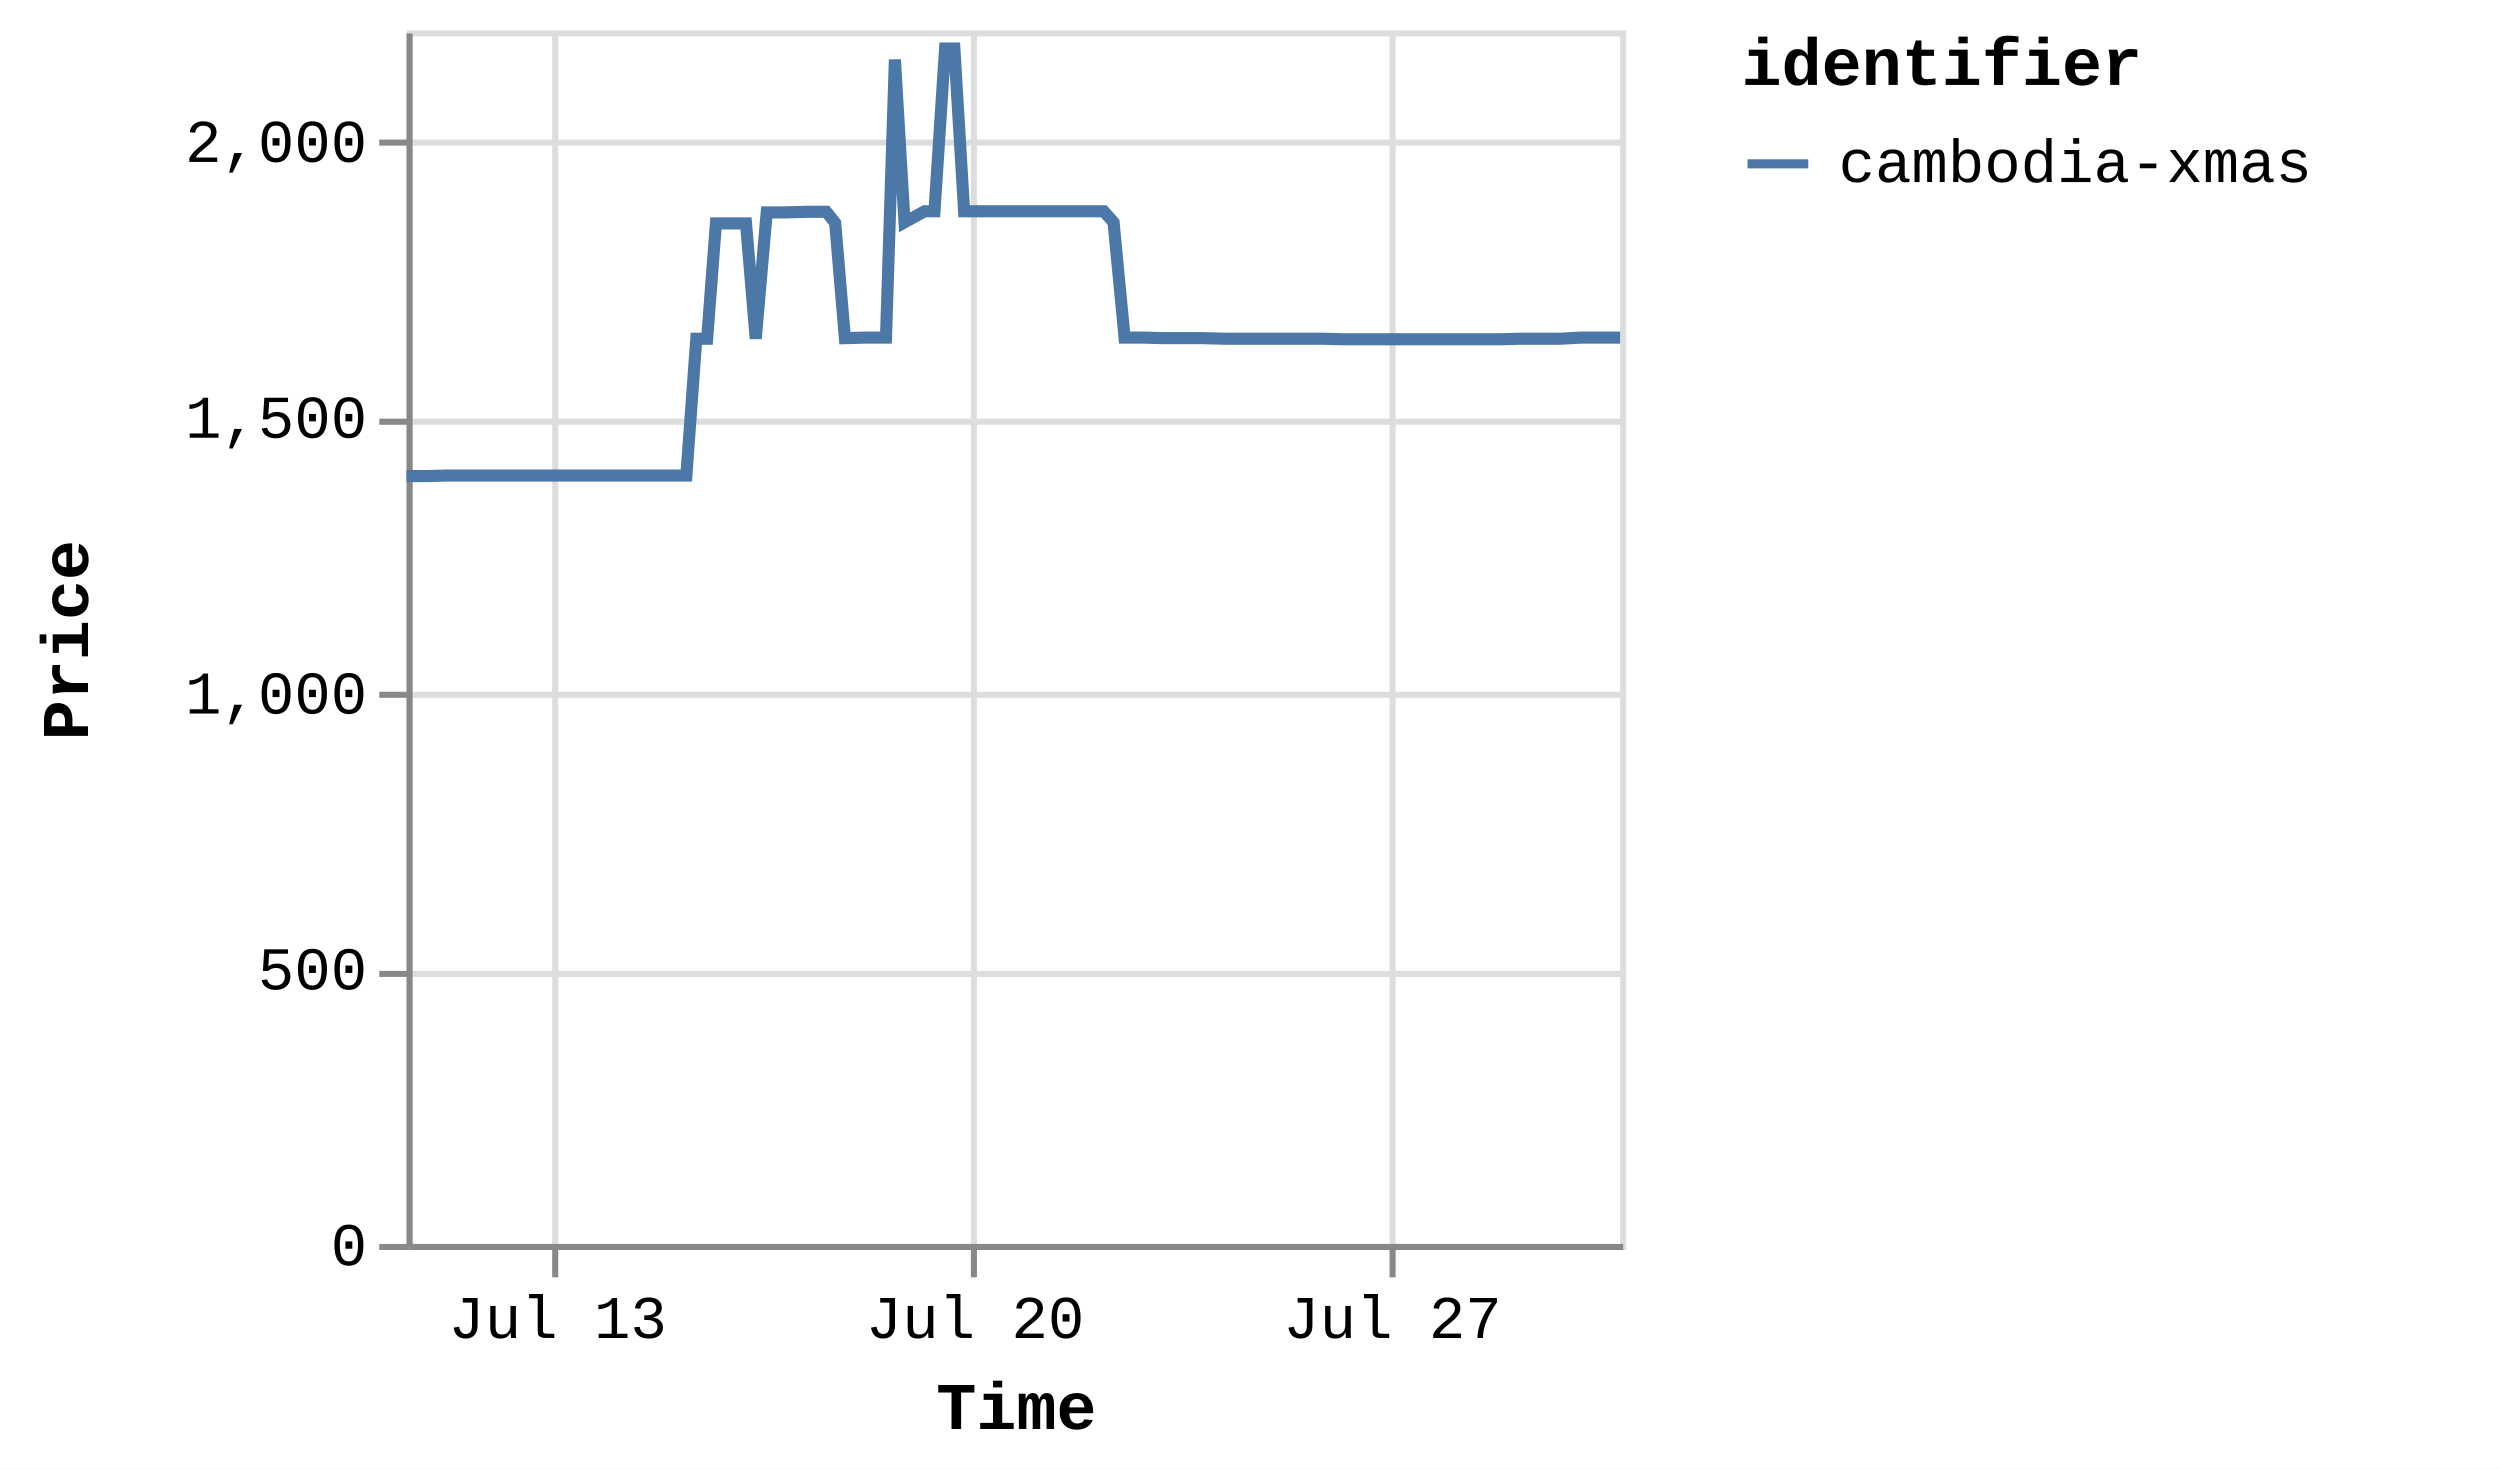
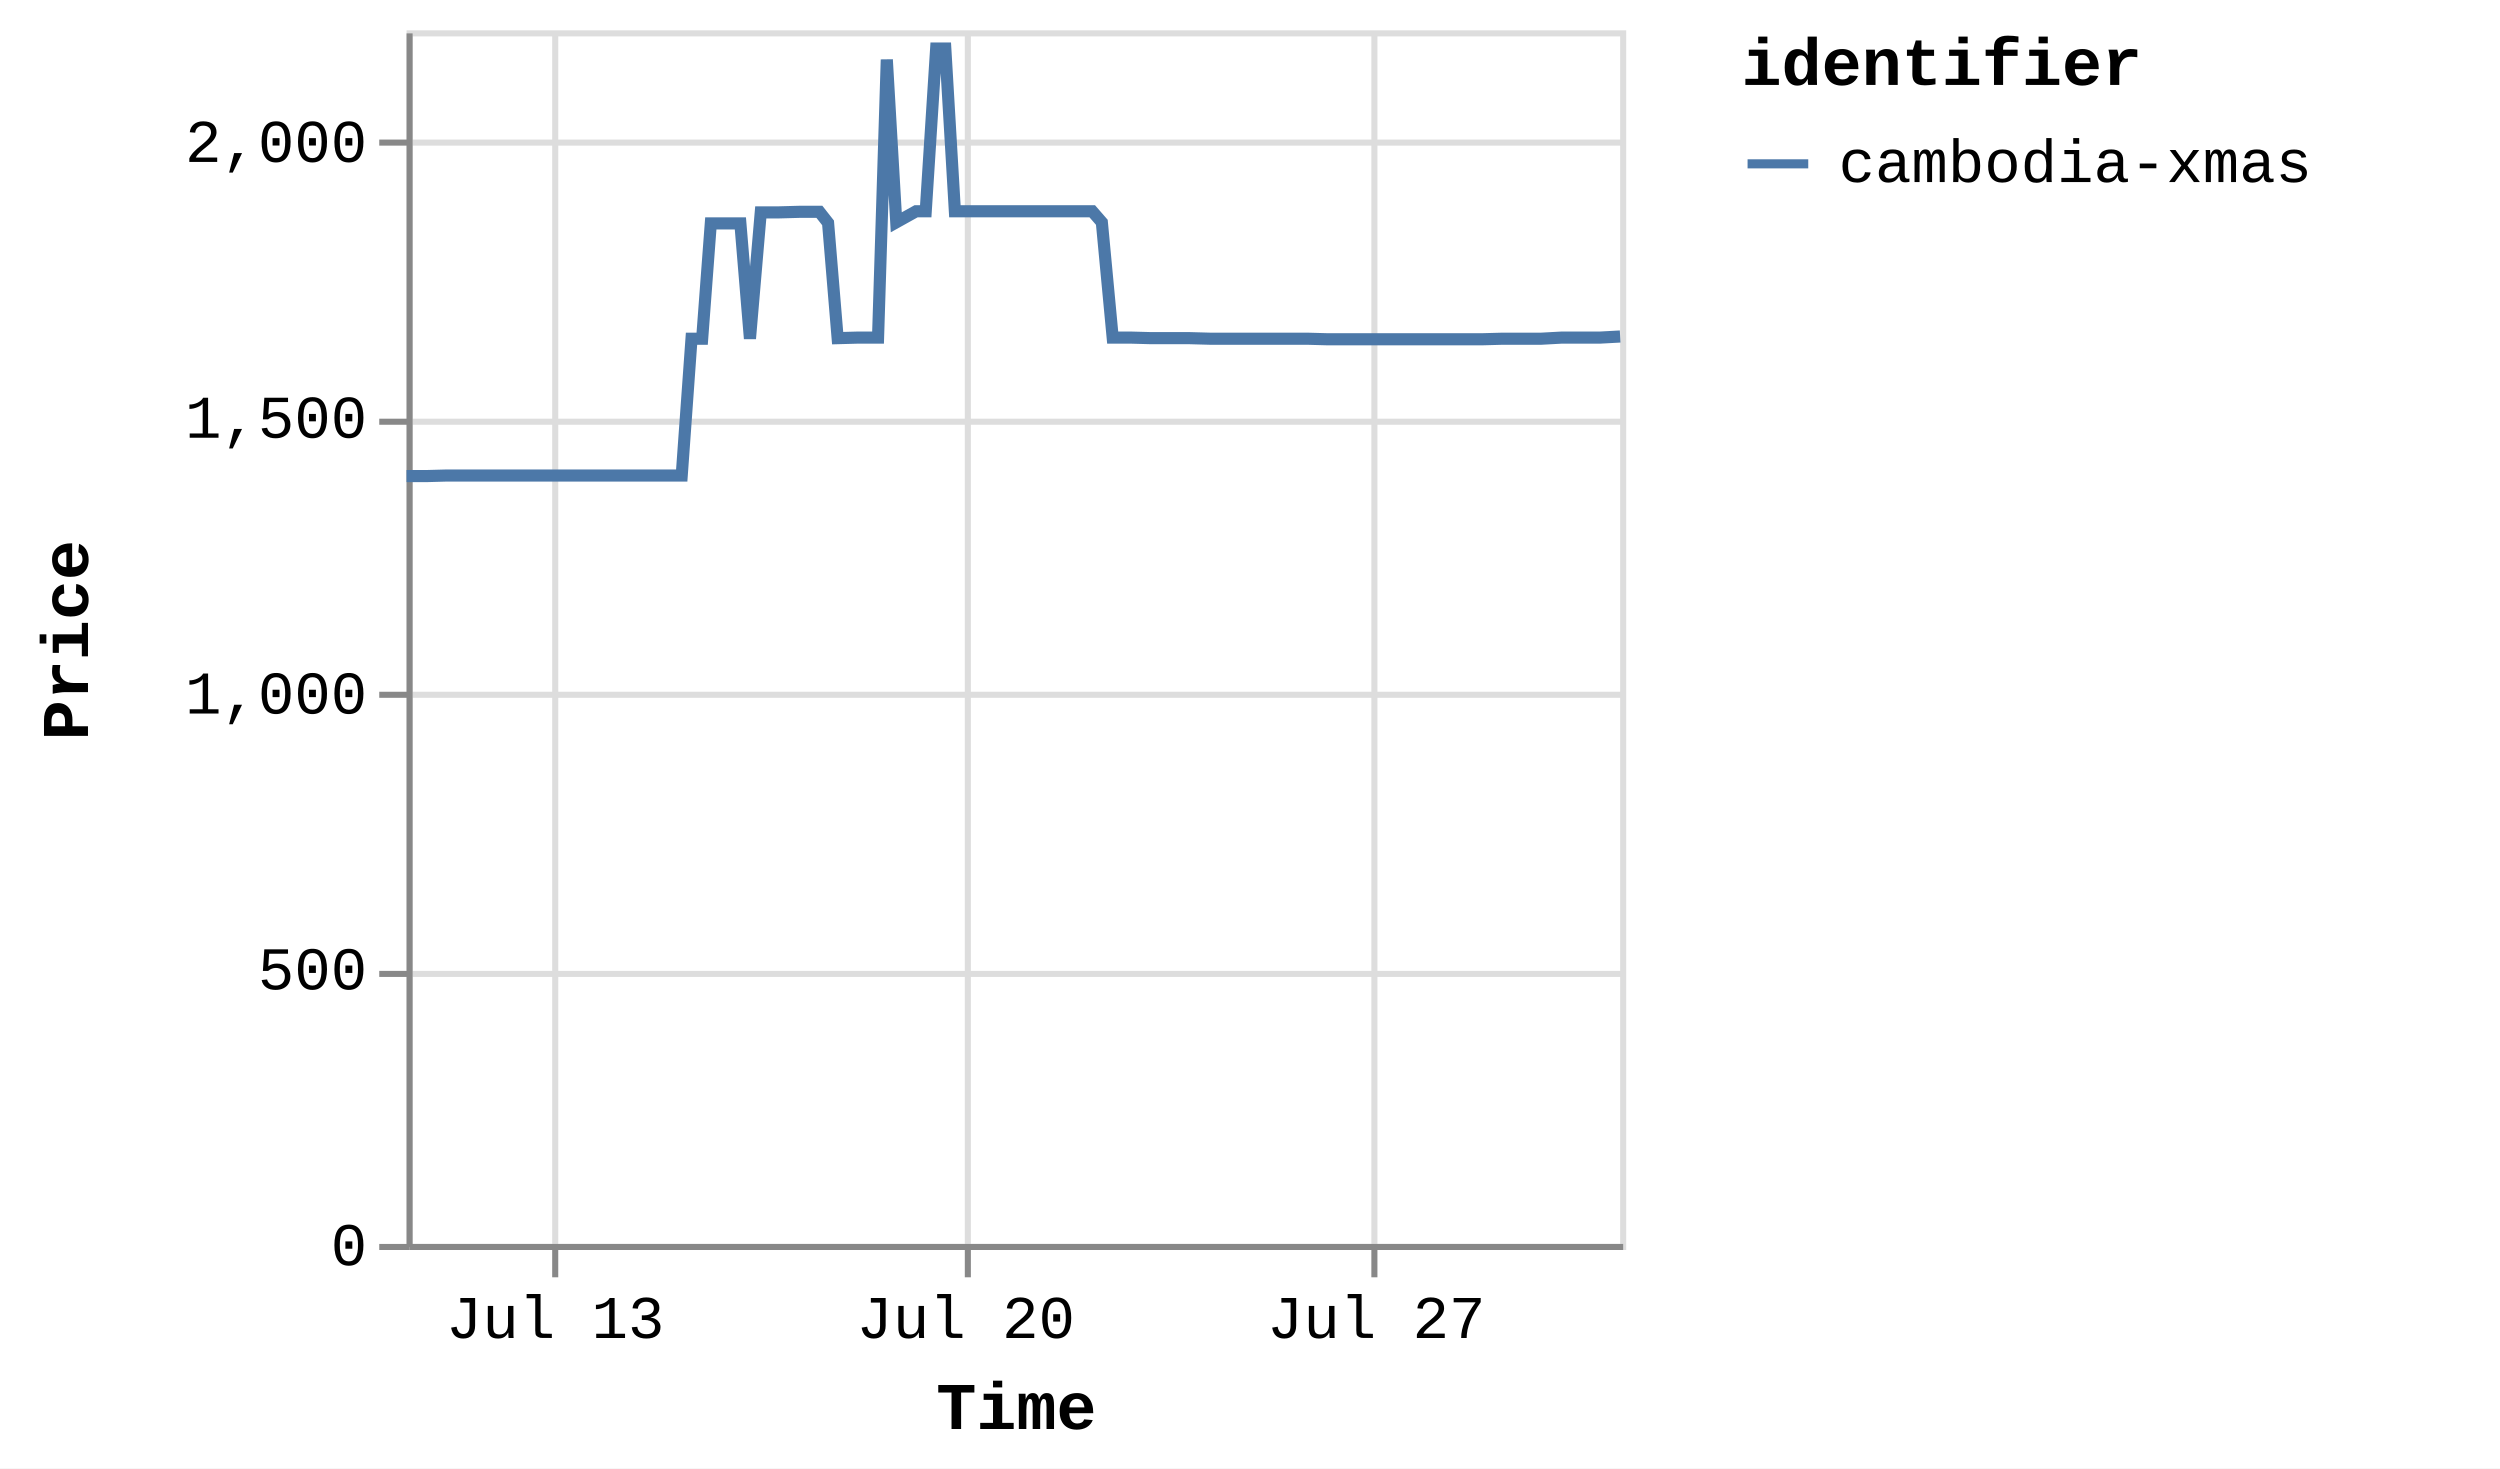
<svg xmlns="http://www.w3.org/2000/svg" version="1.1" class="marks" width="412" height="242" viewBox="0 0 412 242">
  <rect width="412" height="242" fill="white" />
  <g fill="none" stroke-miterlimit="10" transform="translate(67,5)">
    <g class="mark-group role-frame root" role="graphics-object" aria-roledescription="group mark container">
      <g transform="translate(0,0)">
        <path class="background" aria-hidden="true" d="M0.5,0.5h200v200h-200Z" stroke="#ddd" />
        <g>
          <g class="mark-group role-axis" aria-hidden="true">
            <g transform="translate(0.5,200.5)">
              <path class="background" aria-hidden="true" d="M0,0h0v0h0Z" pointer-events="none" />
              <g>
                <g class="mark-rule role-axis-grid" pointer-events="none">
                  <line transform="translate(24,-200)" x2="0" y2="200" stroke="#ddd" stroke-width="1" opacity="1" />
-                   <line transform="translate(93,-200)" x2="0" y2="200" stroke="#ddd" stroke-width="1" opacity="1" />
-                   <line transform="translate(162,-200)" x2="0" y2="200" stroke="#ddd" stroke-width="1" opacity="1" />
+                   <line transform="translate(92,-200)" x2="0" y2="200" stroke="#ddd" stroke-width="1" opacity="1" />
+                   <line transform="translate(159,-200)" x2="0" y2="200" stroke="#ddd" stroke-width="1" opacity="1" />
                </g>
              </g>
              <path class="foreground" aria-hidden="true" d="" pointer-events="none" display="none" />
            </g>
          </g>
          <g class="mark-group role-axis" aria-hidden="true">
            <g transform="translate(0.5,0.5)">
              <path class="background" aria-hidden="true" d="M0,0h0v0h0Z" pointer-events="none" />
              <g>
                <g class="mark-rule role-axis-grid" pointer-events="none">
                  <line transform="translate(0,200)" x2="200" y2="0" stroke="#ddd" stroke-width="1" opacity="1" />
                  <line transform="translate(0,155)" x2="200" y2="0" stroke="#ddd" stroke-width="1" opacity="1" />
                  <line transform="translate(0,109)" x2="200" y2="0" stroke="#ddd" stroke-width="1" opacity="1" />
                  <line transform="translate(0,64)" x2="200" y2="0" stroke="#ddd" stroke-width="1" opacity="1" />
                  <line transform="translate(0,18)" x2="200" y2="0" stroke="#ddd" stroke-width="1" opacity="1" />
                </g>
              </g>
              <path class="foreground" aria-hidden="true" d="" pointer-events="none" display="none" />
            </g>
          </g>
-           <g class="mark-group role-axis" role="graphics-symbol" aria-roledescription="axis" aria-label="X-axis titled 'Time' for a time scale with values from Thursday, 10 July 2025, 12:25:32 PM to Wednesday, 30 July 2025, 8:50:36 PM">
+           <g class="mark-group role-axis" role="graphics-symbol" aria-roledescription="axis" aria-label="X-axis titled 'Time' for a time scale with values from Thursday, 10 July 2025, 12:25:32 PM to Thursday, 31 July 2025, 5:04:07 AM">
            <g transform="translate(0.5,200.5)">
              <path class="background" aria-hidden="true" d="M0,0h0v0h0Z" pointer-events="none" />
              <g>
                <g class="mark-rule role-axis-tick" pointer-events="none">
                  <line transform="translate(24,0)" x2="0" y2="5" stroke="#888" stroke-width="1" opacity="1" />
-                   <line transform="translate(93,0)" x2="0" y2="5" stroke="#888" stroke-width="1" opacity="1" />
-                   <line transform="translate(162,0)" x2="0" y2="5" stroke="#888" stroke-width="1" opacity="1" />
+                   <line transform="translate(92,0)" x2="0" y2="5" stroke="#888" stroke-width="1" opacity="1" />
+                   <line transform="translate(159,0)" x2="0" y2="5" stroke="#888" stroke-width="1" opacity="1" />
                </g>
                <g class="mark-text role-axis-label" pointer-events="none">
-                   <text text-anchor="middle" transform="translate(24.39477,15)" font-family="Liberation Mono" font-size="10px" fill="#000" opacity="1">Jul 13</text>
-                   <text text-anchor="middle" transform="translate(93.18837,15)" font-family="Liberation Mono" font-size="10px" fill="#000" opacity="1">Jul 20</text>
-                   <text text-anchor="middle" transform="translate(161.982,15)" font-family="Liberation Mono" font-size="10px" fill="#000" opacity="1">Jul 27</text>
+                   <text text-anchor="middle" transform="translate(23.99074,15)" font-family="Liberation Mono" font-size="10px" fill="#000" opacity="1">Jul 13</text>
+                   <text text-anchor="middle" transform="translate(91.64497,15)" font-family="Liberation Mono" font-size="10px" fill="#000" opacity="1">Jul 20</text>
+                   <text text-anchor="middle" transform="translate(159.2992,15)" font-family="Liberation Mono" font-size="10px" fill="#000" opacity="1">Jul 27</text>
                </g>
                <g class="mark-rule role-axis-domain" pointer-events="none">
                  <line transform="translate(0,0)" x2="200" y2="0" stroke="#888" stroke-width="1" opacity="1" />
                </g>
                <g class="mark-text role-axis-title" pointer-events="none">
                  <text text-anchor="middle" transform="translate(100,30)" font-family="Liberation Mono" font-size="11px" font-weight="bold" fill="#000" opacity="1">Time</text>
                </g>
              </g>
              <path class="foreground" aria-hidden="true" d="" pointer-events="none" display="none" />
            </g>
          </g>
          <g class="mark-group role-axis" role="graphics-symbol" aria-roledescription="axis" aria-label="Y-axis titled 'Price' for a linear scale with values from 0 to 2,200">
            <g transform="translate(0.5,0.5)">
              <path class="background" aria-hidden="true" d="M0,0h0v0h0Z" pointer-events="none" />
              <g>
                <g class="mark-rule role-axis-tick" pointer-events="none">
                  <line transform="translate(0,200)" x2="-5" y2="0" stroke="#888" stroke-width="1" opacity="1" />
                  <line transform="translate(0,155)" x2="-5" y2="0" stroke="#888" stroke-width="1" opacity="1" />
                  <line transform="translate(0,109)" x2="-5" y2="0" stroke="#888" stroke-width="1" opacity="1" />
                  <line transform="translate(0,64)" x2="-5" y2="0" stroke="#888" stroke-width="1" opacity="1" />
                  <line transform="translate(0,18)" x2="-5" y2="0" stroke="#888" stroke-width="1" opacity="1" />
                </g>
                <g class="mark-text role-axis-label" pointer-events="none">
                  <text text-anchor="end" transform="translate(-7,203)" font-family="Liberation Mono" font-size="10px" fill="#000" opacity="1">0</text>
                  <text text-anchor="end" transform="translate(-7,157.5455)" font-family="Liberation Mono" font-size="10px" fill="#000" opacity="1">500</text>
                  <text text-anchor="end" transform="translate(-7,112.0909)" font-family="Liberation Mono" font-size="10px" fill="#000" opacity="1">1,000</text>
                  <text text-anchor="end" transform="translate(-7,66.63636)" font-family="Liberation Mono" font-size="10px" fill="#000" opacity="1">1,500</text>
                  <text text-anchor="end" transform="translate(-7,21.18182)" font-family="Liberation Mono" font-size="10px" fill="#000" opacity="1">2,000</text>
                </g>
                <g class="mark-rule role-axis-domain" pointer-events="none">
                  <line transform="translate(0,200)" x2="0" y2="-200" stroke="#888" stroke-width="1" opacity="1" />
                </g>
                <g class="mark-text role-axis-title" pointer-events="none">
                  <text text-anchor="middle" transform="translate(-51,100) rotate(-90) translate(0,-2)" font-family="Liberation Mono" font-size="11px" font-weight="bold" fill="#000" opacity="1">Price</text>
                </g>
              </g>
              <path class="foreground" aria-hidden="true" d="" pointer-events="none" display="none" />
            </g>
          </g>
          <g class="mark-group role-scope pathgroup" role="graphics-object" aria-roledescription="group mark container">
            <g transform="translate(0,0)">
              <path class="background" aria-hidden="true" d="M0,0h200v200h-200Z" />
              <g>
                <g class="mark-line role-mark marks" role="graphics-object" aria-roledescription="line mark container">
-                   <path aria-label="Time: Jul 10, 2025; Price: 1392; identifier: cambodia-xmas" role="graphics-symbol" aria-roledescription="line mark" d="M0,73.455L0.132,73.455L1.849,73.455L3.437,73.455L6.789,73.364L8.391,73.364L10.19,73.364L11.663,73.364L13.266,73.364L16.587,73.364L18.201,73.364L19.947,73.364L21.471,73.364L23.082,73.364L26.437,73.364L28.03,73.364L29.78,73.364L31.301,73.364L32.908,73.364L36.288,73.364L37.906,73.364L39.696,73.364L41.155,73.364L42.755,73.364L46.112,73.364L47.753,50.818L49.537,50.818L50.985,31.818L52.585,31.818L55.94,31.818L57.544,50.818L59.357,30L60.819,30L62.416,30L65.767,29.909L67.369,29.909L69.184,29.909L70.635,31.727L72.239,50.727L75.6,50.636L77.2,50.636L79.011,50.636L80.478,4.818L82.064,31.636L85.385,29.818L87.001,29.818L88.75,3L90.279,3L91.887,29.818L95.258,29.818L96.827,29.818L98.624,29.818L100.101,29.818L101.714,29.818L105.094,29.818L106.701,29.818L108.503,29.818L109.958,29.818L111.552,29.818L114.905,29.818L116.514,31.636L118.331,50.636L119.784,50.636L121.378,50.636L124.746,50.727L126.343,50.727L128.16,50.727L129.619,50.727L131.209,50.727L134.562,50.818L136.17,50.818L137.981,50.818L139.429,50.818L141.034,50.818L144.398,50.818L145.988,50.818L147.801,50.818L149.257,50.818L150.863,50.818L154.211,50.909L155.796,50.909L157.549,50.909L159.074,50.909L160.678,50.909L164.058,50.909L165.622,50.909L167.423,50.909L168.898,50.909L170.51,50.909L173.899,50.909L175.488,50.909L177.305,50.909L178.76,50.909L180.357,50.909L183.73,50.818L185.315,50.818L187.141,50.818L188.591,50.818L190.178,50.818L193.553,50.636L195.144,50.636L196.963,50.636L198.402,50.636L200,50.636" stroke="#4c78a8" stroke-width="2" />
+                   <path aria-label="Time: Jul 10, 2025; Price: 1392; identifier: cambodia-xmas" role="graphics-symbol" aria-roledescription="line mark" d="M0,73.455L0.13,73.455L1.818,73.455L3.381,73.455L6.676,73.364L8.252,73.364L10.021,73.364L11.47,73.364L13.047,73.364L16.313,73.364L17.9,73.364L19.617,73.364L21.115,73.364L22.7,73.364L25.999,73.364L27.566,73.364L29.287,73.364L30.783,73.364L32.363,73.364L35.687,73.364L37.278,73.364L39.039,73.364L40.474,73.364L42.047,73.364L45.348,73.364L46.962,50.818L48.716,50.818L50.141,31.818L51.714,31.818L55.013,31.818L56.591,50.818L58.374,30L59.812,30L61.382,30L64.678,29.909L66.253,29.909L68.038,29.909L69.465,31.727L71.043,50.727L74.348,50.636L75.921,50.636L77.702,50.636L79.145,4.818L80.705,31.636L83.971,29.818L85.56,29.818L87.28,3L88.784,3L90.365,29.818L93.68,29.818L95.223,29.818L96.991,29.818L98.443,29.818L100.029,29.818L103.353,29.818L104.934,29.818L106.706,29.818L108.137,29.818L109.704,29.818L113.002,29.818L114.584,31.636L116.371,50.636L117.8,50.636L119.367,50.636L122.68,50.727L124.251,50.727L126.038,50.727L127.472,50.727L129.036,50.727L132.334,50.818L133.914,50.818L135.696,50.818L137.12,50.818L138.698,50.818L142.006,50.818L143.57,50.818L145.354,50.818L146.785,50.818L148.364,50.818L151.656,50.909L153.215,50.909L154.939,50.909L156.439,50.909L158.017,50.909L161.341,50.909L162.879,50.909L164.65,50.909L166.101,50.909L167.686,50.909L171.018,50.909L172.582,50.909L174.369,50.909L175.8,50.909L177.37,50.909L180.687,50.818L182.246,50.818L184.041,50.818L185.467,50.818L187.029,50.818L190.348,50.636L191.912,50.636L193.701,50.636L195.116,50.636L196.688,50.636L200,50.455" stroke="#4c78a8" stroke-width="2" />
                </g>
              </g>
              <path class="foreground" aria-hidden="true" d="" display="none" />
            </g>
          </g>
          <g class="mark-group role-legend" role="graphics-symbol" aria-roledescription="legend" aria-label="Symbol legend titled 'identifier' for stroke color with 1 value: cambodia-xmas">
            <g transform="translate(220,0)">
              <path class="background" aria-hidden="true" d="M0,0h120v27h-120Z" pointer-events="none" />
              <g>
                <g class="mark-group role-legend-entry">
                  <g transform="translate(0,16)">
                    <path class="background" aria-hidden="true" d="M0,0h0v0h0Z" pointer-events="none" />
                    <g>
                      <g class="mark-group role-scope" role="graphics-object" aria-roledescription="group mark container">
                        <g transform="translate(0,0)">
                          <path class="background" aria-hidden="true" d="M0,0h120v11h-120Z" pointer-events="none" opacity="1" />
                          <g>
                            <g class="mark-symbol role-legend-symbol" pointer-events="none">
                              <path transform="translate(6,6)" d="M-5,0L5,0" stroke="#4c78a8" stroke-width="1.5" opacity="1" />
                            </g>
                            <g class="mark-text role-legend-label" pointer-events="none">
                              <text text-anchor="start" transform="translate(16,9)" font-family="Liberation Mono" font-size="10px" fill="#000" opacity="1">cambodia-xmas</text>
                            </g>
                          </g>
                          <path class="foreground" aria-hidden="true" d="" pointer-events="none" display="none" />
                        </g>
                      </g>
                    </g>
                    <path class="foreground" aria-hidden="true" d="" pointer-events="none" display="none" />
                  </g>
                </g>
                <g class="mark-text role-legend-title" pointer-events="none">
                  <text text-anchor="start" transform="translate(0,9)" font-family="Liberation Mono" font-size="11px" font-weight="bold" fill="#000" opacity="1">identifier</text>
                </g>
              </g>
              <path class="foreground" aria-hidden="true" d="" pointer-events="none" display="none" />
            </g>
          </g>
        </g>
        <path class="foreground" aria-hidden="true" d="" display="none" />
      </g>
    </g>
  </g>
</svg>
